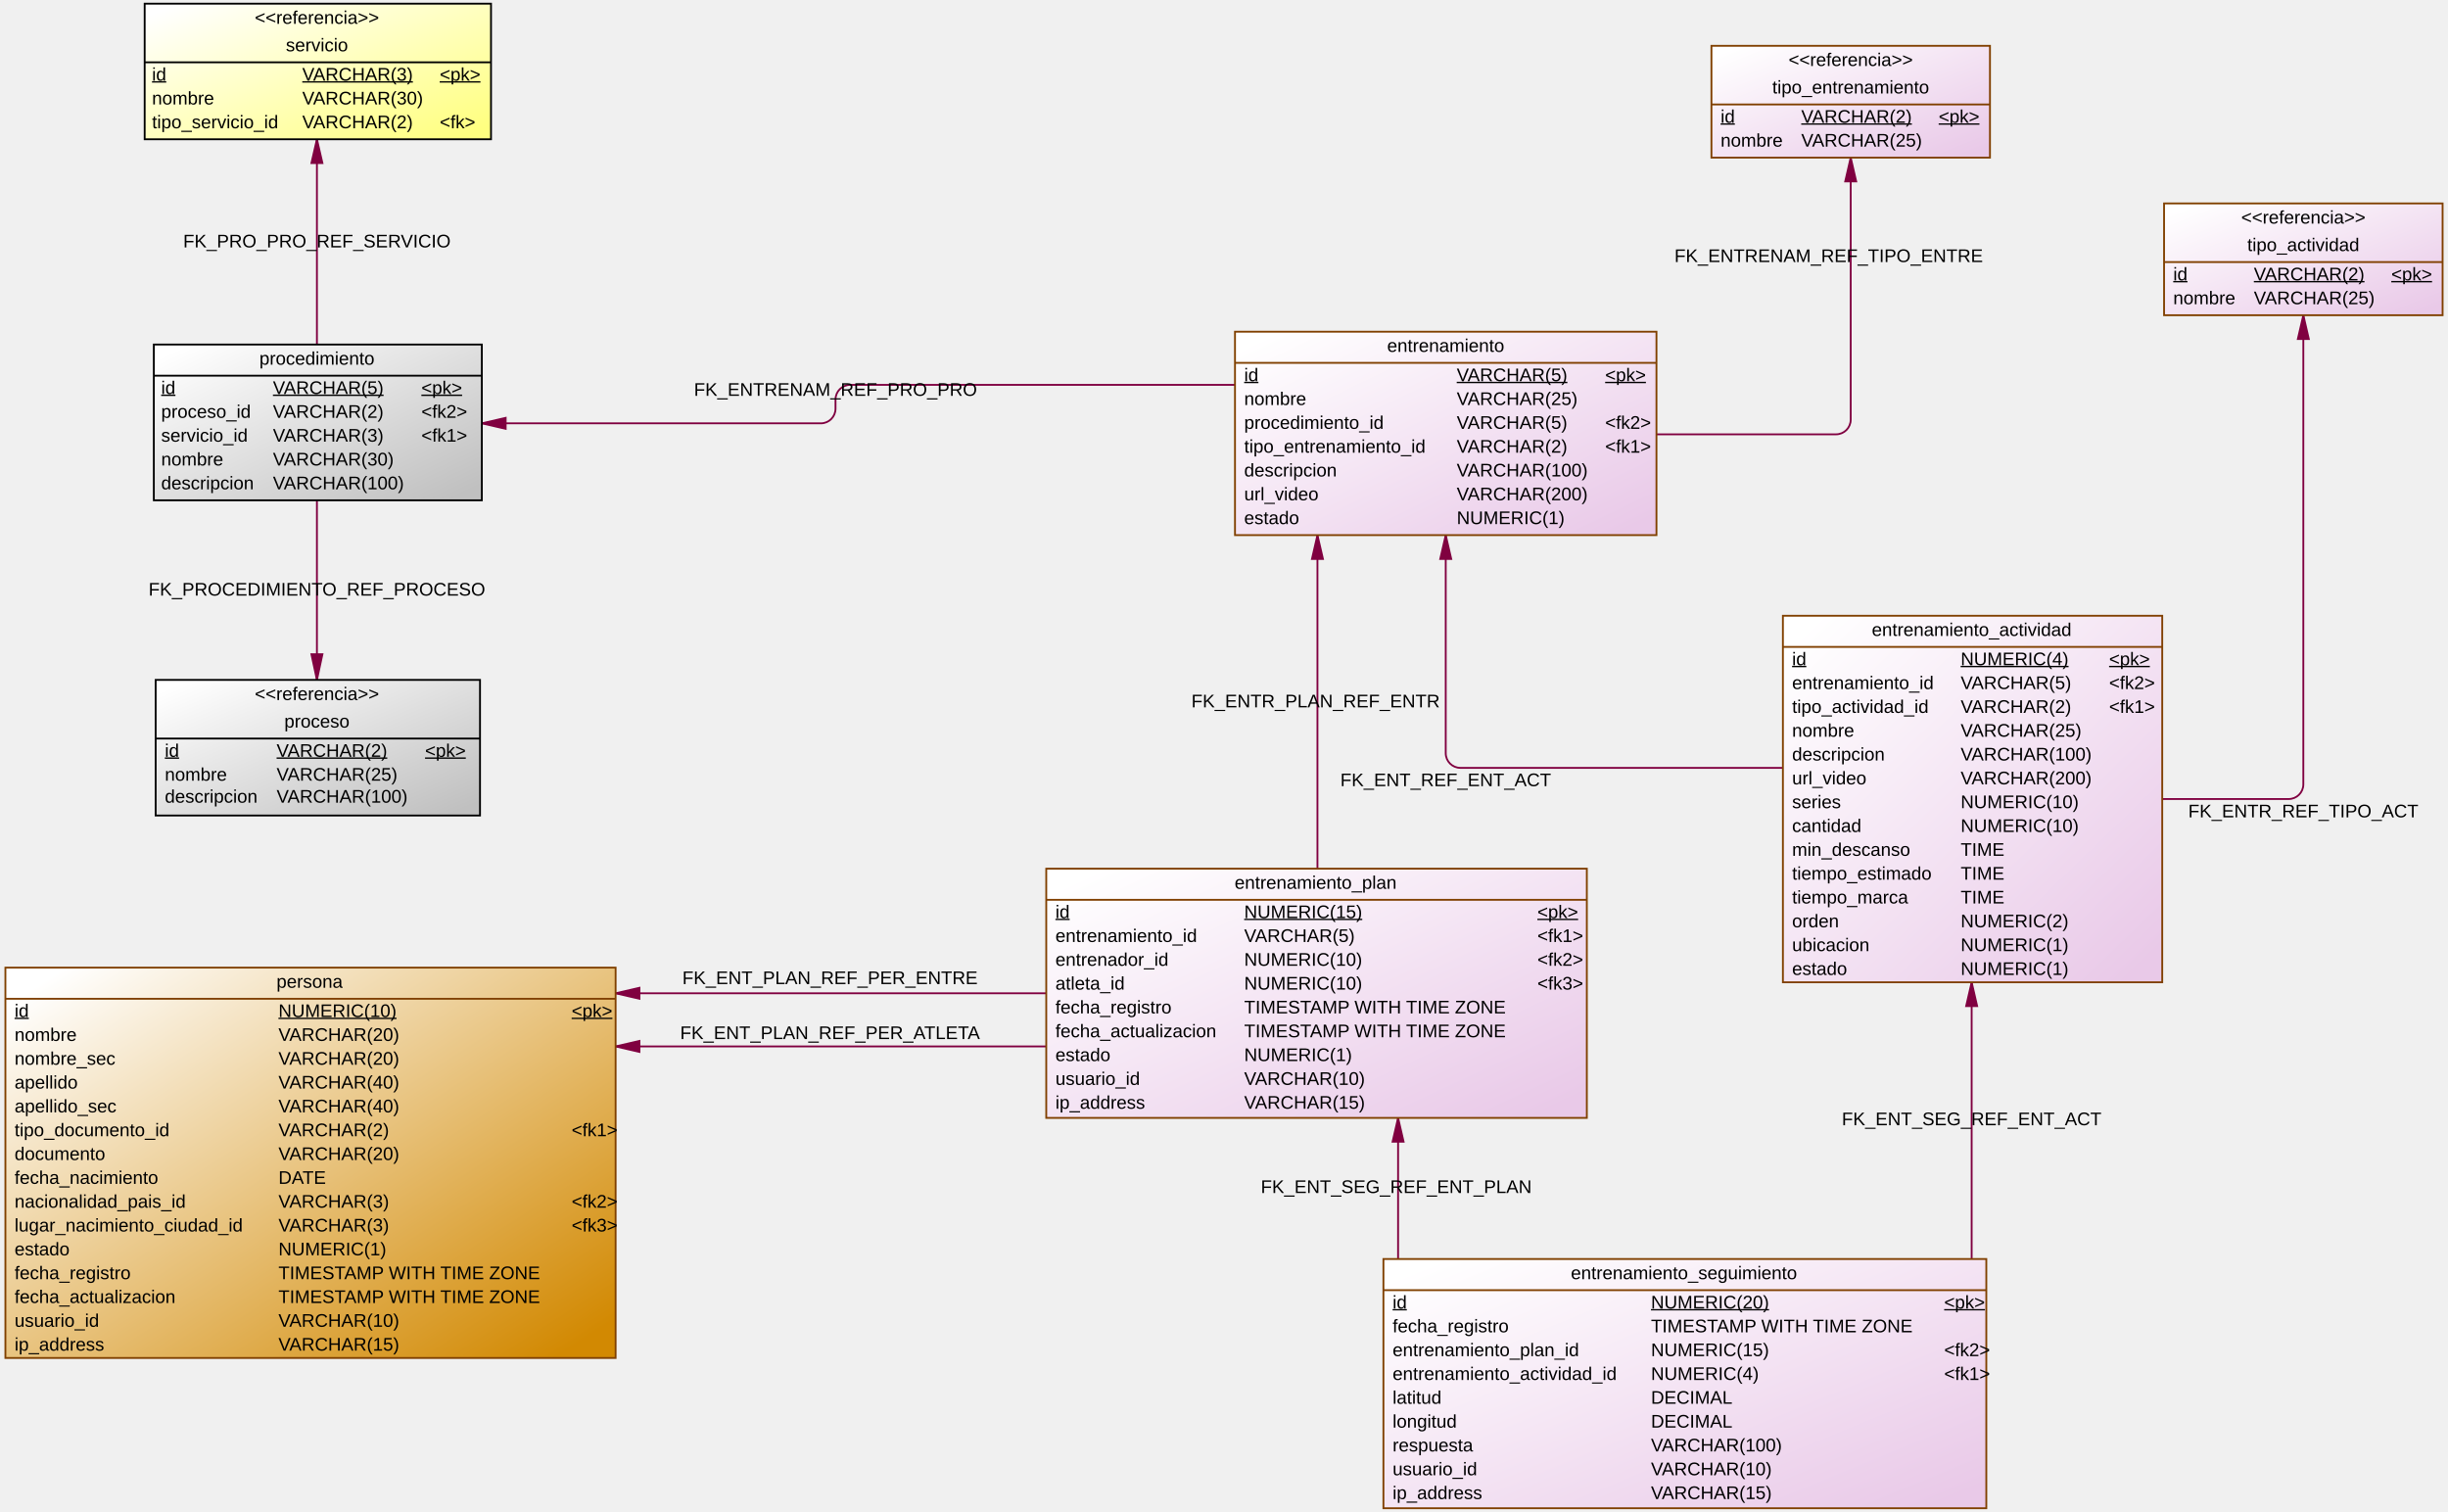
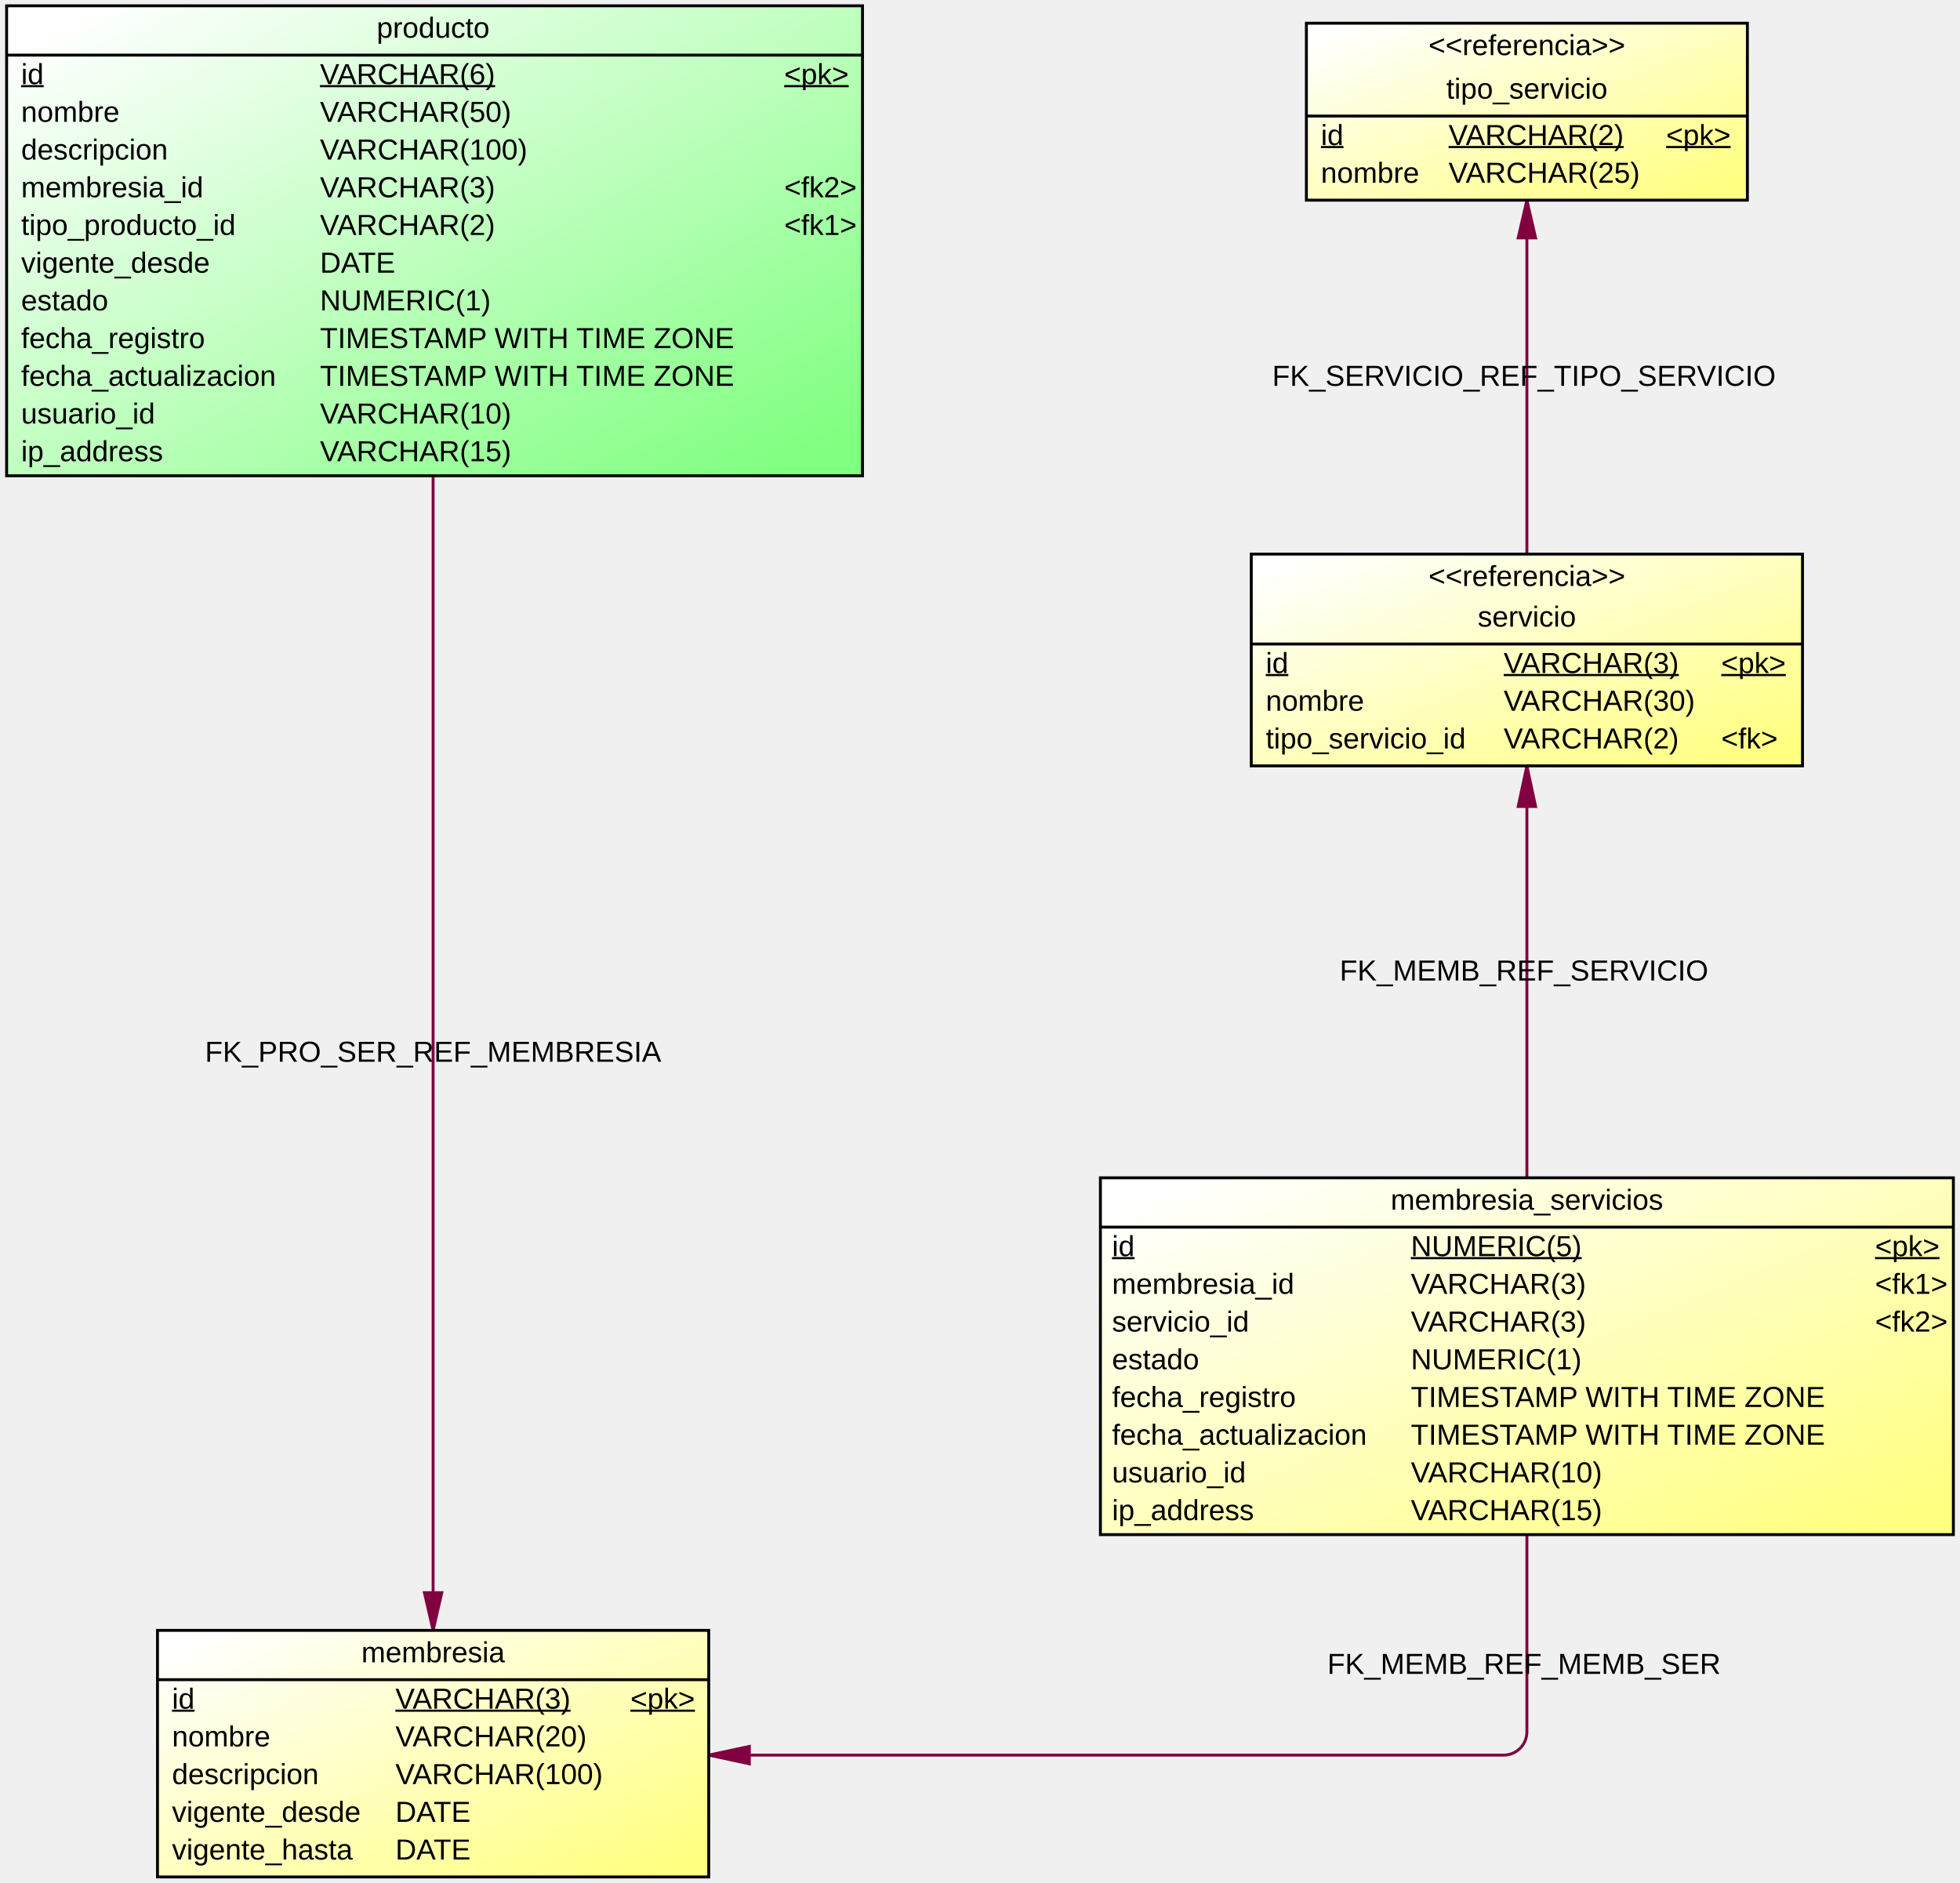
- <svg xmlns="http://www.w3.org/2000/svg" width="353mm" height="218mm" version="1.1" viewBox="0 0 1334 825">
-   <path d="M903,237 L1001,237 A8,8 0 0,0 1009,229 L1009,86" fill="none" stroke="#800040" stroke-width="1" />
-   <polygon fill="#800040" points="1009,86 1012,99 1006,99" stroke="#800040" stroke-width="1" stroke-linejoin="miter" />
-   <text x="997" y="143" fill="#000000" font-size="10" font-family="'Arial Unicode MS','Arial'" text-anchor="middle">FK_ENTRENAM_REF_TIPO_ENTRE</text>
-   <path d="M673,210 L463,210 A8,8 0 0,0 455,218 L455,223 A8,8 0 0,1 447,231 L262,231" fill="none" stroke="#800040" stroke-width="1" />
-   <polygon fill="#800040" points="262,231 275,228 275,234" stroke="#800040" stroke-width="1" stroke-linejoin="miter" />
-   <text x="455" y="216" fill="#000000" font-size="10" font-family="'Arial Unicode MS','Arial'" text-anchor="middle">FK_ENTRENAM_REF_PRO_PRO</text>
-   <polyline fill="none" points="172,188 172,76" stroke="#800040" stroke-width="1" />
-   <polygon fill="#800040" points="172,76 175,89 169,89" stroke="#800040" stroke-width="1" stroke-linejoin="miter" />
-   <text x="172" y="135" fill="#000000" font-size="10" font-family="'Arial Unicode MS','Arial'" text-anchor="middle">FK_PRO_PRO_REF_SERVICIO</text>
-   <polyline fill="none" points="172,273 172,371" stroke="#800040" stroke-width="1" />
-   <polygon fill="#800040" points="172,371 169,357 175,357" stroke="#800040" stroke-width="1" stroke-linejoin="miter" />
-   <text x="172" y="325" fill="#000000" font-size="10" font-family="'Arial Unicode MS','Arial'" text-anchor="middle">FK_PROCEDIMIENTO_REF_PROCESO</text>
-   <path d="M1179,436 L1248,436 A8,8 0 0,0 1256,428 L1256,172" fill="none" stroke="#800040" stroke-width="1" />
-   <polygon fill="#800040" points="1256,172 1259,185 1253,185" stroke="#800040" stroke-width="1" stroke-linejoin="miter" />
-   <text x="1256" y="446" fill="#000000" font-size="10" font-family="'Arial Unicode MS','Arial'" text-anchor="middle">FK_ENTR_REF_TIPO_ACT</text>
-   <path d="M972,419 L796,419 A8,8 0 0,1 788,411 L788,292" fill="none" stroke="#800040" stroke-width="1" />
-   <polygon fill="#800040" points="788,292 791,305 785,305" stroke="#800040" stroke-width="1" stroke-linejoin="miter" />
-   <text x="788" y="429" fill="#000000" font-size="10" font-family="'Arial Unicode MS','Arial'" text-anchor="middle">FK_ENT_REF_ENT_ACT</text>
-   <polyline fill="none" points="1075,687 1075,536" stroke="#800040" stroke-width="1" />
-   <polygon fill="#800040" points="1075,536 1078,549 1072,549" stroke="#800040" stroke-width="1" stroke-linejoin="miter" />
-   <text x="1075" y="614" fill="#000000" font-size="10" font-family="'Arial Unicode MS','Arial'" text-anchor="middle">FK_ENT_SEG_REF_ENT_ACT</text>
-   <polyline fill="none" points="718,474 718,292" stroke="#800040" stroke-width="1" />
-   <polygon fill="#800040" points="718,292 721,305 715,305" stroke="#800040" stroke-width="1" stroke-linejoin="miter" />
-   <text x="717" y="386" fill="#000000" font-size="10" font-family="'Arial Unicode MS','Arial'" text-anchor="middle">FK_ENTR_PLAN_REF_ENTR</text>
-   <polyline fill="none" points="570,542 335,542" stroke="#800040" stroke-width="1" />
-   <polygon fill="#800040" points="335,542 348,539 348,545" stroke="#800040" stroke-width="1" stroke-linejoin="miter" />
-   <text x="452" y="537" fill="#000000" font-size="10" font-family="'Arial Unicode MS','Arial'" text-anchor="middle">FK_ENT_PLAN_REF_PER_ENTRE</text>
-   <polyline fill="none" points="570,571 335,571" stroke="#800040" stroke-width="1" />
-   <polygon fill="#800040" points="335,571 348,568 348,574" stroke="#800040" stroke-width="1" stroke-linejoin="miter" />
-   <text x="452" y="567" fill="#000000" font-size="10" font-family="'Arial Unicode MS','Arial'" text-anchor="middle">FK_ENT_PLAN_REF_PER_ATLETA</text>
-   <polyline fill="none" points="762,687 762,610" stroke="#800040" stroke-width="1" />
-   <polygon fill="#800040" points="762,610 765,623 759,623" stroke="#800040" stroke-width="1" stroke-linejoin="miter" />
-   <text x="761" y="651" fill="#000000" font-size="10" font-family="'Arial Unicode MS','Arial'" text-anchor="middle">FK_ENT_SEG_REF_ENT_PLAN</text>
-   <rect x="673" y="181" fill="#ffffff" width="0" height="0" stroke="none" stroke-width="0" />
+ <svg xmlns="http://www.w3.org/2000/svg" width="178mm" height="171mm" version="1.1" viewBox="0 0 675 649">
+   <polyline fill="none" points="149,164 149,562" stroke="#800040" stroke-width="1" />
+   <polygon fill="#800040" points="149,562 146,549 152,549" stroke="#800040" stroke-width="1" stroke-linejoin="miter" />
+   <text x="149" y="366" fill="#000000" font-size="10" font-family="'Arial Unicode MS','Arial'" text-anchor="middle">FK_PRO_SER_REF_MEMBRESIA</text>
+   <path d="M526,529 L526,597 A8,8 0 0,1 518,605 L244,605" fill="none" stroke="#800040" stroke-width="1" />
+   <polygon fill="#800040" points="244,605 258,602 258,608" stroke="#800040" stroke-width="1" stroke-linejoin="miter" />
+   <text x="525" y="577" fill="#000000" font-size="10" font-family="'Arial Unicode MS','Arial'" text-anchor="middle">FK_MEMB_REF_MEMB_SER</text>
+   <polyline fill="none" points="526,191 526,69" stroke="#800040" stroke-width="1" />
+   <polygon fill="#800040" points="526,69 529,82 523,82" stroke="#800040" stroke-width="1" stroke-linejoin="miter" />
+   <text x="525" y="133" fill="#000000" font-size="10" font-family="'Arial Unicode MS','Arial'" text-anchor="middle">FK_SERVICIO_REF_TIPO_SERVICIO</text>
+   <polyline fill="none" points="526,406 526,264" stroke="#800040" stroke-width="1" />
+   <polygon fill="#800040" points="526,264 529,278 523,278" stroke="#800040" stroke-width="1" stroke-linejoin="miter" />
+   <text x="525" y="338" fill="#000000" font-size="10" font-family="'Arial Unicode MS','Arial'" text-anchor="middle">FK_MEMB_REF_SERVICIO</text>
+   <rect x="379" y="406" fill="#ffffff" width="0" height="0" stroke="none" stroke-width="0" />
  <defs>
    <linearGradient id="Gradient1" x1="0%" x2="100%" y1="0%" y2="100%" gradientUnits="objectBoundingBox">
      <stop offset="5%" stop-color="#ffffff" />
-       <stop offset="95%" stop-color="#e9c9e8" />
+       <stop offset="95%" stop-color="#ffff80" />
    </linearGradient>
  </defs>
-   <rect x="673" y="181" fill="url(#Gradient1)" width="230" height="111" stroke="#804000" stroke-width="1" />
-   <text x="788" y="192" fill="#000000" font-size="10" font-family="'Arial Unicode MS','Arial'" text-anchor="middle">entrenamiento</text>
-   <line x1="673" x2="903" y1="198" y2="198" stroke="#804000" stroke-width="1" />
-   <text x="678" y="208" fill="#000000" font-size="10" font-family="'Arial Unicode MS','Arial'" text-anchor="start" text-decoration="underline">id</text>
-   <text x="678" y="221" fill="#000000" font-size="10" font-family="'Arial Unicode MS','Arial'" text-anchor="start">nombre</text>
-   <text x="678" y="234" fill="#000000" font-size="10" font-family="'Arial Unicode MS','Arial'" text-anchor="start">procedimiento_id</text>
-   <text x="678" y="247" fill="#000000" font-size="10" font-family="'Arial Unicode MS','Arial'" text-anchor="start">tipo_entrenamiento_id</text>
-   <text x="678" y="260" fill="#000000" font-size="10" font-family="'Arial Unicode MS','Arial'" text-anchor="start">descripcion</text>
-   <text x="678" y="273" fill="#000000" font-size="10" font-family="'Arial Unicode MS','Arial'" text-anchor="start">url_video</text>
-   <text x="678" y="286" fill="#000000" font-size="10" font-family="'Arial Unicode MS','Arial'" text-anchor="start">estado</text>
-   <text x="794" y="208" fill="#000000" font-size="10" font-family="'Arial Unicode MS','Arial'" text-anchor="start" text-decoration="underline">VARCHAR(5)</text>
-   <text x="794" y="221" fill="#000000" font-size="10" font-family="'Arial Unicode MS','Arial'" text-anchor="start">VARCHAR(25)</text>
-   <text x="794" y="234" fill="#000000" font-size="10" font-family="'Arial Unicode MS','Arial'" text-anchor="start">VARCHAR(5)</text>
-   <text x="794" y="247" fill="#000000" font-size="10" font-family="'Arial Unicode MS','Arial'" text-anchor="start">VARCHAR(2)</text>
-   <text x="794" y="260" fill="#000000" font-size="10" font-family="'Arial Unicode MS','Arial'" text-anchor="start">VARCHAR(100)</text>
-   <text x="794" y="273" fill="#000000" font-size="10" font-family="'Arial Unicode MS','Arial'" text-anchor="start">VARCHAR(200)</text>
-   <text x="794" y="286" fill="#000000" font-size="10" font-family="'Arial Unicode MS','Arial'" text-anchor="start">NUMERIC(1)</text>
-   <text x="875" y="208" fill="#000000" font-size="10" font-family="'Arial Unicode MS','Arial'" text-anchor="start" text-decoration="underline">&lt;pk&gt;</text>
-   <text x="875" y="234" fill="#000000" font-size="10" font-family="'Arial Unicode MS','Arial'" text-anchor="start">&lt;fk2&gt;</text>
-   <text x="875" y="247" fill="#000000" font-size="10" font-family="'Arial Unicode MS','Arial'" text-anchor="start">&lt;fk1&gt;</text>
-   <rect x="754" y="687" fill="#ffffff" width="0" height="0" stroke="none" stroke-width="0" />
+   <rect x="379" y="406" fill="url(#Gradient1)" width="294" height="123" stroke="#000000" stroke-width="1" />
+   <text x="526" y="417" fill="#000000" font-size="10" font-family="'Arial Unicode MS','Arial'" text-anchor="middle">membresia_servicios</text>
+   <line x1="379" x2="673" y1="423" y2="423" stroke="#000000" stroke-width="1" />
+   <text x="383" y="433" fill="#000000" font-size="10" font-family="'Arial Unicode MS','Arial'" text-anchor="start" text-decoration="underline">id</text>
+   <text x="383" y="446" fill="#000000" font-size="10" font-family="'Arial Unicode MS','Arial'" text-anchor="start">membresia_id</text>
+   <text x="383" y="459" fill="#000000" font-size="10" font-family="'Arial Unicode MS','Arial'" text-anchor="start">servicio_id</text>
+   <text x="383" y="472" fill="#000000" font-size="10" font-family="'Arial Unicode MS','Arial'" text-anchor="start">estado</text>
+   <text x="383" y="485" fill="#000000" font-size="10" font-family="'Arial Unicode MS','Arial'" text-anchor="start">fecha_registro</text>
+   <text x="383" y="498" fill="#000000" font-size="10" font-family="'Arial Unicode MS','Arial'" text-anchor="start">fecha_actualizacion</text>
+   <text x="383" y="511" fill="#000000" font-size="10" font-family="'Arial Unicode MS','Arial'" text-anchor="start">usuario_id</text>
+   <text x="383" y="524" fill="#000000" font-size="10" font-family="'Arial Unicode MS','Arial'" text-anchor="start">ip_address</text>
+   <text x="486" y="433" fill="#000000" font-size="10" font-family="'Arial Unicode MS','Arial'" text-anchor="start" text-decoration="underline">NUMERIC(5)</text>
+   <text x="486" y="446" fill="#000000" font-size="10" font-family="'Arial Unicode MS','Arial'" text-anchor="start">VARCHAR(3)</text>
+   <text x="486" y="459" fill="#000000" font-size="10" font-family="'Arial Unicode MS','Arial'" text-anchor="start">VARCHAR(3)</text>
+   <text x="486" y="472" fill="#000000" font-size="10" font-family="'Arial Unicode MS','Arial'" text-anchor="start">NUMERIC(1)</text>
+   <text x="486" y="485" fill="#000000" font-size="10" font-family="'Arial Unicode MS','Arial'" text-anchor="start">TIMESTAMP WITH TIME ZONE</text>
+   <text x="486" y="498" fill="#000000" font-size="10" font-family="'Arial Unicode MS','Arial'" text-anchor="start">TIMESTAMP WITH TIME ZONE</text>
+   <text x="486" y="511" fill="#000000" font-size="10" font-family="'Arial Unicode MS','Arial'" text-anchor="start">VARCHAR(10)</text>
+   <text x="486" y="524" fill="#000000" font-size="10" font-family="'Arial Unicode MS','Arial'" text-anchor="start">VARCHAR(15)</text>
+   <text x="646" y="433" fill="#000000" font-size="10" font-family="'Arial Unicode MS','Arial'" text-anchor="start" text-decoration="underline">&lt;pk&gt;</text>
+   <text x="646" y="446" fill="#000000" font-size="10" font-family="'Arial Unicode MS','Arial'" text-anchor="start">&lt;fk1&gt;</text>
+   <text x="646" y="459" fill="#000000" font-size="10" font-family="'Arial Unicode MS','Arial'" text-anchor="start">&lt;fk2&gt;</text>
+   <rect x="2" y="2" fill="#ffffff" width="0" height="0" stroke="none" stroke-width="0" />
  <defs>
    <linearGradient id="Gradient2" x1="0%" x2="100%" y1="0%" y2="100%" gradientUnits="objectBoundingBox">
      <stop offset="5%" stop-color="#ffffff" />
-       <stop offset="95%" stop-color="#e9c9e8" />
+       <stop offset="95%" stop-color="#80ff80" />
    </linearGradient>
  </defs>
-   <rect x="754" y="687" fill="url(#Gradient2)" width="329" height="136" stroke="#804000" stroke-width="1" />
-   <text x="918" y="698" fill="#000000" font-size="10" font-family="'Arial Unicode MS','Arial'" text-anchor="middle">entrenamiento_seguimiento</text>
-   <line x1="754" x2="1083" y1="704" y2="704" stroke="#804000" stroke-width="1" />
-   <text x="759" y="714" fill="#000000" font-size="10" font-family="'Arial Unicode MS','Arial'" text-anchor="start" text-decoration="underline">id</text>
-   <text x="759" y="727" fill="#000000" font-size="10" font-family="'Arial Unicode MS','Arial'" text-anchor="start">fecha_registro</text>
-   <text x="759" y="740" fill="#000000" font-size="10" font-family="'Arial Unicode MS','Arial'" text-anchor="start">entrenamiento_plan_id</text>
-   <text x="759" y="753" fill="#000000" font-size="10" font-family="'Arial Unicode MS','Arial'" text-anchor="start">entrenamiento_actividad_id</text>
-   <text x="759" y="766" fill="#000000" font-size="10" font-family="'Arial Unicode MS','Arial'" text-anchor="start">latitud</text>
-   <text x="759" y="779" fill="#000000" font-size="10" font-family="'Arial Unicode MS','Arial'" text-anchor="start">longitud</text>
-   <text x="759" y="792" fill="#000000" font-size="10" font-family="'Arial Unicode MS','Arial'" text-anchor="start">respuesta</text>
-   <text x="759" y="805" fill="#000000" font-size="10" font-family="'Arial Unicode MS','Arial'" text-anchor="start">usuario_id</text>
-   <text x="759" y="818" fill="#000000" font-size="10" font-family="'Arial Unicode MS','Arial'" text-anchor="start">ip_address</text>
-   <text x="900" y="714" fill="#000000" font-size="10" font-family="'Arial Unicode MS','Arial'" text-anchor="start" text-decoration="underline">NUMERIC(20)</text>
-   <text x="900" y="727" fill="#000000" font-size="10" font-family="'Arial Unicode MS','Arial'" text-anchor="start">TIMESTAMP WITH TIME ZONE</text>
-   <text x="900" y="740" fill="#000000" font-size="10" font-family="'Arial Unicode MS','Arial'" text-anchor="start">NUMERIC(15)</text>
-   <text x="900" y="753" fill="#000000" font-size="10" font-family="'Arial Unicode MS','Arial'" text-anchor="start">NUMERIC(4)</text>
-   <text x="900" y="766" fill="#000000" font-size="10" font-family="'Arial Unicode MS','Arial'" text-anchor="start">DECIMAL</text>
-   <text x="900" y="779" fill="#000000" font-size="10" font-family="'Arial Unicode MS','Arial'" text-anchor="start">DECIMAL</text>
-   <text x="900" y="792" fill="#000000" font-size="10" font-family="'Arial Unicode MS','Arial'" text-anchor="start">VARCHAR(100)</text>
-   <text x="900" y="805" fill="#000000" font-size="10" font-family="'Arial Unicode MS','Arial'" text-anchor="start">VARCHAR(10)</text>
-   <text x="900" y="818" fill="#000000" font-size="10" font-family="'Arial Unicode MS','Arial'" text-anchor="start">VARCHAR(15)</text>
-   <text x="1060" y="714" fill="#000000" font-size="10" font-family="'Arial Unicode MS','Arial'" text-anchor="start" text-decoration="underline">&lt;pk&gt;</text>
-   <text x="1060" y="740" fill="#000000" font-size="10" font-family="'Arial Unicode MS','Arial'" text-anchor="start">&lt;fk2&gt;</text>
-   <text x="1060" y="753" fill="#000000" font-size="10" font-family="'Arial Unicode MS','Arial'" text-anchor="start">&lt;fk1&gt;</text>
-   <rect x="972" y="336" fill="#ffffff" width="0" height="0" stroke="none" stroke-width="0" />
+   <rect x="2" y="2" fill="url(#Gradient2)" width="295" height="162" stroke="#000000" stroke-width="1" />
+   <text x="149" y="13" fill="#000000" font-size="10" font-family="'Arial Unicode MS','Arial'" text-anchor="middle">producto</text>
+   <line x1="2" x2="297" y1="19" y2="19" stroke="#000000" stroke-width="1" />
+   <text x="7" y="29" fill="#000000" font-size="10" font-family="'Arial Unicode MS','Arial'" text-anchor="start" text-decoration="underline">id</text>
+   <text x="7" y="42" fill="#000000" font-size="10" font-family="'Arial Unicode MS','Arial'" text-anchor="start">nombre</text>
+   <text x="7" y="55" fill="#000000" font-size="10" font-family="'Arial Unicode MS','Arial'" text-anchor="start">descripcion</text>
+   <text x="7" y="68" fill="#000000" font-size="10" font-family="'Arial Unicode MS','Arial'" text-anchor="start">membresia_id</text>
+   <text x="7" y="81" fill="#000000" font-size="10" font-family="'Arial Unicode MS','Arial'" text-anchor="start">tipo_producto_id</text>
+   <text x="7" y="94" fill="#000000" font-size="10" font-family="'Arial Unicode MS','Arial'" text-anchor="start">vigente_desde</text>
+   <text x="7" y="107" fill="#000000" font-size="10" font-family="'Arial Unicode MS','Arial'" text-anchor="start">estado</text>
+   <text x="7" y="120" fill="#000000" font-size="10" font-family="'Arial Unicode MS','Arial'" text-anchor="start">fecha_registro</text>
+   <text x="7" y="133" fill="#000000" font-size="10" font-family="'Arial Unicode MS','Arial'" text-anchor="start">fecha_actualizacion</text>
+   <text x="7" y="146" fill="#000000" font-size="10" font-family="'Arial Unicode MS','Arial'" text-anchor="start">usuario_id</text>
+   <text x="7" y="159" fill="#000000" font-size="10" font-family="'Arial Unicode MS','Arial'" text-anchor="start">ip_address</text>
+   <text x="110" y="29" fill="#000000" font-size="10" font-family="'Arial Unicode MS','Arial'" text-anchor="start" text-decoration="underline">VARCHAR(6)</text>
+   <text x="110" y="42" fill="#000000" font-size="10" font-family="'Arial Unicode MS','Arial'" text-anchor="start">VARCHAR(50)</text>
+   <text x="110" y="55" fill="#000000" font-size="10" font-family="'Arial Unicode MS','Arial'" text-anchor="start">VARCHAR(100)</text>
+   <text x="110" y="68" fill="#000000" font-size="10" font-family="'Arial Unicode MS','Arial'" text-anchor="start">VARCHAR(3)</text>
+   <text x="110" y="81" fill="#000000" font-size="10" font-family="'Arial Unicode MS','Arial'" text-anchor="start">VARCHAR(2)</text>
+   <text x="110" y="94" fill="#000000" font-size="10" font-family="'Arial Unicode MS','Arial'" text-anchor="start">DATE</text>
+   <text x="110" y="107" fill="#000000" font-size="10" font-family="'Arial Unicode MS','Arial'" text-anchor="start">NUMERIC(1)</text>
+   <text x="110" y="120" fill="#000000" font-size="10" font-family="'Arial Unicode MS','Arial'" text-anchor="start">TIMESTAMP WITH TIME ZONE</text>
+   <text x="110" y="133" fill="#000000" font-size="10" font-family="'Arial Unicode MS','Arial'" text-anchor="start">TIMESTAMP WITH TIME ZONE</text>
+   <text x="110" y="146" fill="#000000" font-size="10" font-family="'Arial Unicode MS','Arial'" text-anchor="start">VARCHAR(10)</text>
+   <text x="110" y="159" fill="#000000" font-size="10" font-family="'Arial Unicode MS','Arial'" text-anchor="start">VARCHAR(15)</text>
+   <text x="270" y="29" fill="#000000" font-size="10" font-family="'Arial Unicode MS','Arial'" text-anchor="start" text-decoration="underline">&lt;pk&gt;</text>
+   <text x="270" y="68" fill="#000000" font-size="10" font-family="'Arial Unicode MS','Arial'" text-anchor="start">&lt;fk2&gt;</text>
+   <text x="270" y="81" fill="#000000" font-size="10" font-family="'Arial Unicode MS','Arial'" text-anchor="start">&lt;fk1&gt;</text>
+   <rect x="54" y="562" fill="#ffffff" width="0" height="0" stroke="none" stroke-width="0" />
  <defs>
    <linearGradient id="Gradient3" x1="0%" x2="100%" y1="0%" y2="100%" gradientUnits="objectBoundingBox">
      <stop offset="5%" stop-color="#ffffff" />
-       <stop offset="95%" stop-color="#e9c9e8" />
+       <stop offset="95%" stop-color="#ffff80" />
    </linearGradient>
  </defs>
-   <rect x="972" y="336" fill="url(#Gradient3)" width="207" height="200" stroke="#804000" stroke-width="1" />
-   <text x="1075" y="347" fill="#000000" font-size="10" font-family="'Arial Unicode MS','Arial'" text-anchor="middle">entrenamiento_actividad</text>
-   <line x1="972" x2="1179" y1="353" y2="353" stroke="#804000" stroke-width="1" />
-   <text x="977" y="363" fill="#000000" font-size="10" font-family="'Arial Unicode MS','Arial'" text-anchor="start" text-decoration="underline">id</text>
-   <text x="977" y="376" fill="#000000" font-size="10" font-family="'Arial Unicode MS','Arial'" text-anchor="start">entrenamiento_id</text>
-   <text x="977" y="389" fill="#000000" font-size="10" font-family="'Arial Unicode MS','Arial'" text-anchor="start">tipo_actividad_id</text>
-   <text x="977" y="402" fill="#000000" font-size="10" font-family="'Arial Unicode MS','Arial'" text-anchor="start">nombre</text>
-   <text x="977" y="415" fill="#000000" font-size="10" font-family="'Arial Unicode MS','Arial'" text-anchor="start">descripcion</text>
-   <text x="977" y="428" fill="#000000" font-size="10" font-family="'Arial Unicode MS','Arial'" text-anchor="start">url_video</text>
-   <text x="977" y="441" fill="#000000" font-size="10" font-family="'Arial Unicode MS','Arial'" text-anchor="start">series</text>
-   <text x="977" y="454" fill="#000000" font-size="10" font-family="'Arial Unicode MS','Arial'" text-anchor="start">cantidad</text>
-   <text x="977" y="467" fill="#000000" font-size="10" font-family="'Arial Unicode MS','Arial'" text-anchor="start">min_descanso</text>
-   <text x="977" y="480" fill="#000000" font-size="10" font-family="'Arial Unicode MS','Arial'" text-anchor="start">tiempo_estimado</text>
-   <text x="977" y="493" fill="#000000" font-size="10" font-family="'Arial Unicode MS','Arial'" text-anchor="start">tiempo_marca</text>
-   <text x="977" y="506" fill="#000000" font-size="10" font-family="'Arial Unicode MS','Arial'" text-anchor="start">orden</text>
-   <text x="977" y="519" fill="#000000" font-size="10" font-family="'Arial Unicode MS','Arial'" text-anchor="start">ubicacion</text>
-   <text x="977" y="532" fill="#000000" font-size="10" font-family="'Arial Unicode MS','Arial'" text-anchor="start">estado</text>
-   <text x="1069" y="363" fill="#000000" font-size="10" font-family="'Arial Unicode MS','Arial'" text-anchor="start" text-decoration="underline">NUMERIC(4)</text>
-   <text x="1069" y="376" fill="#000000" font-size="10" font-family="'Arial Unicode MS','Arial'" text-anchor="start">VARCHAR(5)</text>
-   <text x="1069" y="389" fill="#000000" font-size="10" font-family="'Arial Unicode MS','Arial'" text-anchor="start">VARCHAR(2)</text>
-   <text x="1069" y="402" fill="#000000" font-size="10" font-family="'Arial Unicode MS','Arial'" text-anchor="start">VARCHAR(25)</text>
-   <text x="1069" y="415" fill="#000000" font-size="10" font-family="'Arial Unicode MS','Arial'" text-anchor="start">VARCHAR(100)</text>
-   <text x="1069" y="428" fill="#000000" font-size="10" font-family="'Arial Unicode MS','Arial'" text-anchor="start">VARCHAR(200)</text>
-   <text x="1069" y="441" fill="#000000" font-size="10" font-family="'Arial Unicode MS','Arial'" text-anchor="start">NUMERIC(10)</text>
-   <text x="1069" y="454" fill="#000000" font-size="10" font-family="'Arial Unicode MS','Arial'" text-anchor="start">NUMERIC(10)</text>
-   <text x="1069" y="467" fill="#000000" font-size="10" font-family="'Arial Unicode MS','Arial'" text-anchor="start">TIME</text>
-   <text x="1069" y="480" fill="#000000" font-size="10" font-family="'Arial Unicode MS','Arial'" text-anchor="start">TIME</text>
-   <text x="1069" y="493" fill="#000000" font-size="10" font-family="'Arial Unicode MS','Arial'" text-anchor="start">TIME</text>
-   <text x="1069" y="506" fill="#000000" font-size="10" font-family="'Arial Unicode MS','Arial'" text-anchor="start">NUMERIC(2)</text>
-   <text x="1069" y="519" fill="#000000" font-size="10" font-family="'Arial Unicode MS','Arial'" text-anchor="start">NUMERIC(1)</text>
-   <text x="1069" y="532" fill="#000000" font-size="10" font-family="'Arial Unicode MS','Arial'" text-anchor="start">NUMERIC(1)</text>
-   <text x="1150" y="363" fill="#000000" font-size="10" font-family="'Arial Unicode MS','Arial'" text-anchor="start" text-decoration="underline">&lt;pk&gt;</text>
-   <text x="1150" y="376" fill="#000000" font-size="10" font-family="'Arial Unicode MS','Arial'" text-anchor="start">&lt;fk2&gt;</text>
-   <text x="1150" y="389" fill="#000000" font-size="10" font-family="'Arial Unicode MS','Arial'" text-anchor="start">&lt;fk1&gt;</text>
-   <rect x="933" y="25" fill="#ffffff" width="0" height="0" stroke="none" stroke-width="0" />
+   <rect x="54" y="562" fill="url(#Gradient3)" width="190" height="85" stroke="#000000" stroke-width="1" />
+   <text x="149" y="573" fill="#000000" font-size="10" font-family="'Arial Unicode MS','Arial'" text-anchor="middle">membresia</text>
+   <line x1="54" x2="244" y1="579" y2="579" stroke="#000000" stroke-width="1" />
+   <text x="59" y="589" fill="#000000" font-size="10" font-family="'Arial Unicode MS','Arial'" text-anchor="start" text-decoration="underline">id</text>
+   <text x="59" y="602" fill="#000000" font-size="10" font-family="'Arial Unicode MS','Arial'" text-anchor="start">nombre</text>
+   <text x="59" y="615" fill="#000000" font-size="10" font-family="'Arial Unicode MS','Arial'" text-anchor="start">descripcion</text>
+   <text x="59" y="628" fill="#000000" font-size="10" font-family="'Arial Unicode MS','Arial'" text-anchor="start">vigente_desde</text>
+   <text x="59" y="641" fill="#000000" font-size="10" font-family="'Arial Unicode MS','Arial'" text-anchor="start">vigente_hasta</text>
+   <text x="136" y="589" fill="#000000" font-size="10" font-family="'Arial Unicode MS','Arial'" text-anchor="start" text-decoration="underline">VARCHAR(3)</text>
+   <text x="136" y="602" fill="#000000" font-size="10" font-family="'Arial Unicode MS','Arial'" text-anchor="start">VARCHAR(20)</text>
+   <text x="136" y="615" fill="#000000" font-size="10" font-family="'Arial Unicode MS','Arial'" text-anchor="start">VARCHAR(100)</text>
+   <text x="136" y="628" fill="#000000" font-size="10" font-family="'Arial Unicode MS','Arial'" text-anchor="start">DATE</text>
+   <text x="136" y="641" fill="#000000" font-size="10" font-family="'Arial Unicode MS','Arial'" text-anchor="start">DATE</text>
+   <text x="217" y="589" fill="#000000" font-size="10" font-family="'Arial Unicode MS','Arial'" text-anchor="start" text-decoration="underline">&lt;pk&gt;</text>
+   <rect x="431" y="191" fill="#ffffff" width="0" height="0" stroke="none" stroke-width="0" />
  <defs>
    <linearGradient id="Gradient4" x1="0%" x2="100%" y1="0%" y2="100%" gradientUnits="objectBoundingBox">
      <stop offset="5%" stop-color="#ffffff" />
-       <stop offset="95%" stop-color="#e9c9e8" />
+       <stop offset="95%" stop-color="#ffff80" />
    </linearGradient>
  </defs>
-   <rect x="933" y="25" fill="url(#Gradient4)" width="152" height="61" stroke="#804000" stroke-width="1" />
-   <text x="1009" y="36" fill="#000000" font-size="10" font-family="'Arial Unicode MS','Arial'" text-anchor="middle">&lt;&lt;referencia&gt;&gt;</text>
-   <text x="1009" y="51" fill="#000000" font-size="10" font-family="'Arial Unicode MS','Arial'" text-anchor="middle">tipo_entrenamiento</text>
-   <line x1="933" x2="1085" y1="57" y2="57" stroke="#804000" stroke-width="1" />
-   <text x="938" y="67" fill="#000000" font-size="10" font-family="'Arial Unicode MS','Arial'" text-anchor="start" text-decoration="underline">id</text>
-   <text x="938" y="80" fill="#000000" font-size="10" font-family="'Arial Unicode MS','Arial'" text-anchor="start">nombre</text>
-   <text x="982" y="67" fill="#000000" font-size="10" font-family="'Arial Unicode MS','Arial'" text-anchor="start" text-decoration="underline">VARCHAR(2)</text>
-   <text x="982" y="80" fill="#000000" font-size="10" font-family="'Arial Unicode MS','Arial'" text-anchor="start">VARCHAR(25)</text>
-   <text x="1057" y="67" fill="#000000" font-size="10" font-family="'Arial Unicode MS','Arial'" text-anchor="start" text-decoration="underline">&lt;pk&gt;</text>
-   <rect x="78" y="2" fill="#ffffff" width="0" height="0" stroke="none" stroke-width="0" />
+   <rect x="431" y="191" fill="url(#Gradient4)" width="190" height="73" stroke="#000000" stroke-width="1" />
+   <text x="526" y="202" fill="#000000" font-size="10" font-family="'Arial Unicode MS','Arial'" text-anchor="middle">&lt;&lt;referencia&gt;&gt;</text>
+   <text x="526" y="216" fill="#000000" font-size="10" font-family="'Arial Unicode MS','Arial'" text-anchor="middle">servicio</text>
+   <line x1="431" x2="621" y1="222" y2="222" stroke="#000000" stroke-width="1" />
+   <text x="436" y="232" fill="#000000" font-size="10" font-family="'Arial Unicode MS','Arial'" text-anchor="start" text-decoration="underline">id</text>
+   <text x="436" y="245" fill="#000000" font-size="10" font-family="'Arial Unicode MS','Arial'" text-anchor="start">nombre</text>
+   <text x="436" y="258" fill="#000000" font-size="10" font-family="'Arial Unicode MS','Arial'" text-anchor="start">tipo_servicio_id</text>
+   <text x="518" y="232" fill="#000000" font-size="10" font-family="'Arial Unicode MS','Arial'" text-anchor="start" text-decoration="underline">VARCHAR(3)</text>
+   <text x="518" y="245" fill="#000000" font-size="10" font-family="'Arial Unicode MS','Arial'" text-anchor="start">VARCHAR(30)</text>
+   <text x="518" y="258" fill="#000000" font-size="10" font-family="'Arial Unicode MS','Arial'" text-anchor="start">VARCHAR(2)</text>
+   <text x="593" y="232" fill="#000000" font-size="10" font-family="'Arial Unicode MS','Arial'" text-anchor="start" text-decoration="underline">&lt;pk&gt;</text>
+   <text x="593" y="258" fill="#000000" font-size="10" font-family="'Arial Unicode MS','Arial'" text-anchor="start">&lt;fk&gt;</text>
+   <rect x="450" y="8" fill="#ffffff" width="0" height="0" stroke="none" stroke-width="0" />
  <defs>
    <linearGradient id="Gradient5" x1="0%" x2="100%" y1="0%" y2="100%" gradientUnits="objectBoundingBox">
      <stop offset="5%" stop-color="#ffffff" />
      <stop offset="95%" stop-color="#ffff80" />
    </linearGradient>
  </defs>
-   <rect x="78" y="2" fill="url(#Gradient5)" width="189" height="74" stroke="#000000" stroke-width="1" />
-   <text x="172" y="13" fill="#000000" font-size="10" font-family="'Arial Unicode MS','Arial'" text-anchor="middle">&lt;&lt;referencia&gt;&gt;</text>
-   <text x="172" y="28" fill="#000000" font-size="10" font-family="'Arial Unicode MS','Arial'" text-anchor="middle">servicio</text>
-   <line x1="78" x2="267" y1="34" y2="34" stroke="#000000" stroke-width="1" />
-   <text x="82" y="44" fill="#000000" font-size="10" font-family="'Arial Unicode MS','Arial'" text-anchor="start" text-decoration="underline">id</text>
-   <text x="82" y="57" fill="#000000" font-size="10" font-family="'Arial Unicode MS','Arial'" text-anchor="start">nombre</text>
-   <text x="82" y="70" fill="#000000" font-size="10" font-family="'Arial Unicode MS','Arial'" text-anchor="start">tipo_servicio_id</text>
-   <text x="164" y="44" fill="#000000" font-size="10" font-family="'Arial Unicode MS','Arial'" text-anchor="start" text-decoration="underline">VARCHAR(3)</text>
-   <text x="164" y="57" fill="#000000" font-size="10" font-family="'Arial Unicode MS','Arial'" text-anchor="start">VARCHAR(30)</text>
-   <text x="164" y="70" fill="#000000" font-size="10" font-family="'Arial Unicode MS','Arial'" text-anchor="start">VARCHAR(2)</text>
-   <text x="239" y="44" fill="#000000" font-size="10" font-family="'Arial Unicode MS','Arial'" text-anchor="start" text-decoration="underline">&lt;pk&gt;</text>
-   <text x="239" y="70" fill="#000000" font-size="10" font-family="'Arial Unicode MS','Arial'" text-anchor="start">&lt;fk&gt;</text>
-   <rect x="83" y="188" fill="#ffffff" width="0" height="0" stroke="none" stroke-width="0" />
-   <defs>
-     <linearGradient id="Gradient6" x1="0%" x2="100%" y1="0%" y2="100%" gradientUnits="objectBoundingBox">
-       <stop offset="5%" stop-color="#ffffff" />
-       <stop offset="95%" stop-color="#c0c0c0" />
-     </linearGradient>
-   </defs>
-   <rect x="83" y="188" fill="url(#Gradient6)" width="179" height="85" stroke="#000000" stroke-width="1" />
-   <text x="172" y="199" fill="#000000" font-size="10" font-family="'Arial Unicode MS','Arial'" text-anchor="middle">procedimiento</text>
-   <line x1="83" x2="262" y1="205" y2="205" stroke="#000000" stroke-width="1" />
-   <text x="87" y="215" fill="#000000" font-size="10" font-family="'Arial Unicode MS','Arial'" text-anchor="start" text-decoration="underline">id</text>
-   <text x="87" y="228" fill="#000000" font-size="10" font-family="'Arial Unicode MS','Arial'" text-anchor="start">proceso_id</text>
-   <text x="87" y="241" fill="#000000" font-size="10" font-family="'Arial Unicode MS','Arial'" text-anchor="start">servicio_id</text>
-   <text x="87" y="254" fill="#000000" font-size="10" font-family="'Arial Unicode MS','Arial'" text-anchor="start">nombre</text>
-   <text x="87" y="267" fill="#000000" font-size="10" font-family="'Arial Unicode MS','Arial'" text-anchor="start">descripcion</text>
-   <text x="148" y="215" fill="#000000" font-size="10" font-family="'Arial Unicode MS','Arial'" text-anchor="start" text-decoration="underline">VARCHAR(5)</text>
-   <text x="148" y="228" fill="#000000" font-size="10" font-family="'Arial Unicode MS','Arial'" text-anchor="start">VARCHAR(2)</text>
-   <text x="148" y="241" fill="#000000" font-size="10" font-family="'Arial Unicode MS','Arial'" text-anchor="start">VARCHAR(3)</text>
-   <text x="148" y="254" fill="#000000" font-size="10" font-family="'Arial Unicode MS','Arial'" text-anchor="start">VARCHAR(30)</text>
-   <text x="148" y="267" fill="#000000" font-size="10" font-family="'Arial Unicode MS','Arial'" text-anchor="start">VARCHAR(100)</text>
-   <text x="229" y="215" fill="#000000" font-size="10" font-family="'Arial Unicode MS','Arial'" text-anchor="start" text-decoration="underline">&lt;pk&gt;</text>
-   <text x="229" y="228" fill="#000000" font-size="10" font-family="'Arial Unicode MS','Arial'" text-anchor="start">&lt;fk2&gt;</text>
-   <text x="229" y="241" fill="#000000" font-size="10" font-family="'Arial Unicode MS','Arial'" text-anchor="start">&lt;fk1&gt;</text>
-   <rect x="84" y="371" fill="#ffffff" width="0" height="0" stroke="none" stroke-width="0" />
-   <defs>
-     <linearGradient id="Gradient7" x1="0%" x2="100%" y1="0%" y2="100%" gradientUnits="objectBoundingBox">
-       <stop offset="5%" stop-color="#ffffff" />
-       <stop offset="95%" stop-color="#c0c0c0" />
-     </linearGradient>
-   </defs>
-   <rect x="84" y="371" fill="url(#Gradient7)" width="177" height="74" stroke="#000000" stroke-width="1" />
-   <text x="172" y="382" fill="#000000" font-size="10" font-family="'Arial Unicode MS','Arial'" text-anchor="middle">&lt;&lt;referencia&gt;&gt;</text>
-   <text x="172" y="397" fill="#000000" font-size="10" font-family="'Arial Unicode MS','Arial'" text-anchor="middle">proceso</text>
-   <line x1="84" x2="261" y1="403" y2="403" stroke="#000000" stroke-width="1" />
-   <text x="89" y="413" fill="#000000" font-size="10" font-family="'Arial Unicode MS','Arial'" text-anchor="start" text-decoration="underline">id</text>
-   <text x="89" y="426" fill="#000000" font-size="10" font-family="'Arial Unicode MS','Arial'" text-anchor="start">nombre</text>
-   <text x="89" y="438" fill="#000000" font-size="10" font-family="'Arial Unicode MS','Arial'" text-anchor="start">descripcion</text>
-   <text x="150" y="413" fill="#000000" font-size="10" font-family="'Arial Unicode MS','Arial'" text-anchor="start" text-decoration="underline">VARCHAR(2)</text>
-   <text x="150" y="426" fill="#000000" font-size="10" font-family="'Arial Unicode MS','Arial'" text-anchor="start">VARCHAR(25)</text>
-   <text x="150" y="438" fill="#000000" font-size="10" font-family="'Arial Unicode MS','Arial'" text-anchor="start">VARCHAR(100)</text>
-   <text x="231" y="413" fill="#000000" font-size="10" font-family="'Arial Unicode MS','Arial'" text-anchor="start" text-decoration="underline">&lt;pk&gt;</text>
-   <rect x="1180" y="111" fill="#ffffff" width="0" height="0" stroke="none" stroke-width="0" />
-   <defs>
-     <linearGradient id="Gradient8" x1="0%" x2="100%" y1="0%" y2="100%" gradientUnits="objectBoundingBox">
-       <stop offset="5%" stop-color="#ffffff" />
-       <stop offset="95%" stop-color="#e9c9e8" />
-     </linearGradient>
-   </defs>
-   <rect x="1180" y="111" fill="url(#Gradient8)" width="152" height="61" stroke="#804000" stroke-width="1" />
-   <text x="1256" y="122" fill="#000000" font-size="10" font-family="'Arial Unicode MS','Arial'" text-anchor="middle">&lt;&lt;referencia&gt;&gt;</text>
-   <text x="1256" y="137" fill="#000000" font-size="10" font-family="'Arial Unicode MS','Arial'" text-anchor="middle">tipo_actividad</text>
-   <line x1="1180" x2="1332" y1="143" y2="143" stroke="#804000" stroke-width="1" />
-   <text x="1185" y="153" fill="#000000" font-size="10" font-family="'Arial Unicode MS','Arial'" text-anchor="start" text-decoration="underline">id</text>
-   <text x="1185" y="166" fill="#000000" font-size="10" font-family="'Arial Unicode MS','Arial'" text-anchor="start">nombre</text>
-   <text x="1229" y="153" fill="#000000" font-size="10" font-family="'Arial Unicode MS','Arial'" text-anchor="start" text-decoration="underline">VARCHAR(2)</text>
-   <text x="1229" y="166" fill="#000000" font-size="10" font-family="'Arial Unicode MS','Arial'" text-anchor="start">VARCHAR(25)</text>
-   <text x="1304" y="153" fill="#000000" font-size="10" font-family="'Arial Unicode MS','Arial'" text-anchor="start" text-decoration="underline">&lt;pk&gt;</text>
-   <rect x="2" y="528" fill="#ffffff" width="0" height="0" stroke="none" stroke-width="0" />
-   <defs>
-     <linearGradient id="Gradient9" x1="0%" x2="100%" y1="0%" y2="100%" gradientUnits="objectBoundingBox">
-       <stop offset="5%" stop-color="#ffffff" />
-       <stop offset="95%" stop-color="#d28902" />
-     </linearGradient>
-   </defs>
-   <rect x="2" y="528" fill="url(#Gradient9)" width="333" height="213" stroke="#804000" stroke-width="1" />
-   <text x="168" y="539" fill="#000000" font-size="10" font-family="'Arial Unicode MS','Arial'" text-anchor="middle">persona</text>
-   <line x1="2" x2="335" y1="545" y2="545" stroke="#804000" stroke-width="1" />
-   <text x="7" y="555" fill="#000000" font-size="10" font-family="'Arial Unicode MS','Arial'" text-anchor="start" text-decoration="underline">id</text>
-   <text x="7" y="568" fill="#000000" font-size="10" font-family="'Arial Unicode MS','Arial'" text-anchor="start">nombre</text>
-   <text x="7" y="581" fill="#000000" font-size="10" font-family="'Arial Unicode MS','Arial'" text-anchor="start">nombre_sec</text>
-   <text x="7" y="594" fill="#000000" font-size="10" font-family="'Arial Unicode MS','Arial'" text-anchor="start">apellido</text>
-   <text x="7" y="607" fill="#000000" font-size="10" font-family="'Arial Unicode MS','Arial'" text-anchor="start">apellido_sec</text>
-   <text x="7" y="620" fill="#000000" font-size="10" font-family="'Arial Unicode MS','Arial'" text-anchor="start">tipo_documento_id</text>
-   <text x="7" y="633" fill="#000000" font-size="10" font-family="'Arial Unicode MS','Arial'" text-anchor="start">documento</text>
-   <text x="7" y="646" fill="#000000" font-size="10" font-family="'Arial Unicode MS','Arial'" text-anchor="start">fecha_nacimiento</text>
-   <text x="7" y="659" fill="#000000" font-size="10" font-family="'Arial Unicode MS','Arial'" text-anchor="start">nacionalidad_pais_id</text>
-   <text x="7" y="672" fill="#000000" font-size="10" font-family="'Arial Unicode MS','Arial'" text-anchor="start">lugar_nacimiento_ciudad_id</text>
-   <text x="7" y="685" fill="#000000" font-size="10" font-family="'Arial Unicode MS','Arial'" text-anchor="start">estado</text>
-   <text x="7" y="698" fill="#000000" font-size="10" font-family="'Arial Unicode MS','Arial'" text-anchor="start">fecha_registro</text>
-   <text x="7" y="711" fill="#000000" font-size="10" font-family="'Arial Unicode MS','Arial'" text-anchor="start">fecha_actualizacion</text>
-   <text x="7" y="724" fill="#000000" font-size="10" font-family="'Arial Unicode MS','Arial'" text-anchor="start">usuario_id</text>
-   <text x="7" y="737" fill="#000000" font-size="10" font-family="'Arial Unicode MS','Arial'" text-anchor="start">ip_address</text>
-   <text x="151" y="555" fill="#000000" font-size="10" font-family="'Arial Unicode MS','Arial'" text-anchor="start" text-decoration="underline">NUMERIC(10)</text>
-   <text x="151" y="568" fill="#000000" font-size="10" font-family="'Arial Unicode MS','Arial'" text-anchor="start">VARCHAR(20)</text>
-   <text x="151" y="581" fill="#000000" font-size="10" font-family="'Arial Unicode MS','Arial'" text-anchor="start">VARCHAR(20)</text>
-   <text x="151" y="594" fill="#000000" font-size="10" font-family="'Arial Unicode MS','Arial'" text-anchor="start">VARCHAR(40)</text>
-   <text x="151" y="607" fill="#000000" font-size="10" font-family="'Arial Unicode MS','Arial'" text-anchor="start">VARCHAR(40)</text>
-   <text x="151" y="620" fill="#000000" font-size="10" font-family="'Arial Unicode MS','Arial'" text-anchor="start">VARCHAR(2)</text>
-   <text x="151" y="633" fill="#000000" font-size="10" font-family="'Arial Unicode MS','Arial'" text-anchor="start">VARCHAR(20)</text>
-   <text x="151" y="646" fill="#000000" font-size="10" font-family="'Arial Unicode MS','Arial'" text-anchor="start">DATE</text>
-   <text x="151" y="659" fill="#000000" font-size="10" font-family="'Arial Unicode MS','Arial'" text-anchor="start">VARCHAR(3)</text>
-   <text x="151" y="672" fill="#000000" font-size="10" font-family="'Arial Unicode MS','Arial'" text-anchor="start">VARCHAR(3)</text>
-   <text x="151" y="685" fill="#000000" font-size="10" font-family="'Arial Unicode MS','Arial'" text-anchor="start">NUMERIC(1)</text>
-   <text x="151" y="698" fill="#000000" font-size="10" font-family="'Arial Unicode MS','Arial'" text-anchor="start">TIMESTAMP WITH TIME ZONE</text>
-   <text x="151" y="711" fill="#000000" font-size="10" font-family="'Arial Unicode MS','Arial'" text-anchor="start">TIMESTAMP WITH TIME ZONE</text>
-   <text x="151" y="724" fill="#000000" font-size="10" font-family="'Arial Unicode MS','Arial'" text-anchor="start">VARCHAR(10)</text>
-   <text x="151" y="737" fill="#000000" font-size="10" font-family="'Arial Unicode MS','Arial'" text-anchor="start">VARCHAR(15)</text>
-   <text x="311" y="555" fill="#000000" font-size="10" font-family="'Arial Unicode MS','Arial'" text-anchor="start" text-decoration="underline">&lt;pk&gt;</text>
-   <text x="311" y="620" fill="#000000" font-size="10" font-family="'Arial Unicode MS','Arial'" text-anchor="start">&lt;fk1&gt;</text>
-   <text x="311" y="659" fill="#000000" font-size="10" font-family="'Arial Unicode MS','Arial'" text-anchor="start">&lt;fk2&gt;</text>
-   <text x="311" y="672" fill="#000000" font-size="10" font-family="'Arial Unicode MS','Arial'" text-anchor="start">&lt;fk3&gt;</text>
-   <rect x="570" y="474" fill="#ffffff" width="0" height="0" stroke="none" stroke-width="0" />
-   <defs>
-     <linearGradient id="Gradient10" x1="0%" x2="100%" y1="0%" y2="100%" gradientUnits="objectBoundingBox">
-       <stop offset="5%" stop-color="#ffffff" />
-       <stop offset="95%" stop-color="#e9c9e8" />
-     </linearGradient>
-   </defs>
-   <rect x="570" y="474" fill="url(#Gradient10)" width="295" height="136" stroke="#804000" stroke-width="1" />
-   <text x="717" y="485" fill="#000000" font-size="10" font-family="'Arial Unicode MS','Arial'" text-anchor="middle">entrenamiento_plan</text>
-   <line x1="570" x2="865" y1="491" y2="491" stroke="#804000" stroke-width="1" />
-   <text x="575" y="501" fill="#000000" font-size="10" font-family="'Arial Unicode MS','Arial'" text-anchor="start" text-decoration="underline">id</text>
-   <text x="575" y="514" fill="#000000" font-size="10" font-family="'Arial Unicode MS','Arial'" text-anchor="start">entrenamiento_id</text>
-   <text x="575" y="527" fill="#000000" font-size="10" font-family="'Arial Unicode MS','Arial'" text-anchor="start">entrenador_id</text>
-   <text x="575" y="540" fill="#000000" font-size="10" font-family="'Arial Unicode MS','Arial'" text-anchor="start">atleta_id</text>
-   <text x="575" y="553" fill="#000000" font-size="10" font-family="'Arial Unicode MS','Arial'" text-anchor="start">fecha_registro</text>
-   <text x="575" y="566" fill="#000000" font-size="10" font-family="'Arial Unicode MS','Arial'" text-anchor="start">fecha_actualizacion</text>
-   <text x="575" y="579" fill="#000000" font-size="10" font-family="'Arial Unicode MS','Arial'" text-anchor="start">estado</text>
-   <text x="575" y="592" fill="#000000" font-size="10" font-family="'Arial Unicode MS','Arial'" text-anchor="start">usuario_id</text>
-   <text x="575" y="605" fill="#000000" font-size="10" font-family="'Arial Unicode MS','Arial'" text-anchor="start">ip_address</text>
-   <text x="678" y="501" fill="#000000" font-size="10" font-family="'Arial Unicode MS','Arial'" text-anchor="start" text-decoration="underline">NUMERIC(15)</text>
-   <text x="678" y="514" fill="#000000" font-size="10" font-family="'Arial Unicode MS','Arial'" text-anchor="start">VARCHAR(5)</text>
-   <text x="678" y="527" fill="#000000" font-size="10" font-family="'Arial Unicode MS','Arial'" text-anchor="start">NUMERIC(10)</text>
-   <text x="678" y="540" fill="#000000" font-size="10" font-family="'Arial Unicode MS','Arial'" text-anchor="start">NUMERIC(10)</text>
-   <text x="678" y="553" fill="#000000" font-size="10" font-family="'Arial Unicode MS','Arial'" text-anchor="start">TIMESTAMP WITH TIME ZONE</text>
-   <text x="678" y="566" fill="#000000" font-size="10" font-family="'Arial Unicode MS','Arial'" text-anchor="start">TIMESTAMP WITH TIME ZONE</text>
-   <text x="678" y="579" fill="#000000" font-size="10" font-family="'Arial Unicode MS','Arial'" text-anchor="start">NUMERIC(1)</text>
-   <text x="678" y="592" fill="#000000" font-size="10" font-family="'Arial Unicode MS','Arial'" text-anchor="start">VARCHAR(10)</text>
-   <text x="678" y="605" fill="#000000" font-size="10" font-family="'Arial Unicode MS','Arial'" text-anchor="start">VARCHAR(15)</text>
-   <text x="838" y="501" fill="#000000" font-size="10" font-family="'Arial Unicode MS','Arial'" text-anchor="start" text-decoration="underline">&lt;pk&gt;</text>
-   <text x="838" y="514" fill="#000000" font-size="10" font-family="'Arial Unicode MS','Arial'" text-anchor="start">&lt;fk1&gt;</text>
-   <text x="838" y="527" fill="#000000" font-size="10" font-family="'Arial Unicode MS','Arial'" text-anchor="start">&lt;fk2&gt;</text>
-   <text x="838" y="540" fill="#000000" font-size="10" font-family="'Arial Unicode MS','Arial'" text-anchor="start">&lt;fk3&gt;</text>
+   <rect x="450" y="8" fill="url(#Gradient5)" width="152" height="61" stroke="#000000" stroke-width="1" />
+   <text x="526" y="19" fill="#000000" font-size="10" font-family="'Arial Unicode MS','Arial'" text-anchor="middle">&lt;&lt;referencia&gt;&gt;</text>
+   <text x="526" y="34" fill="#000000" font-size="10" font-family="'Arial Unicode MS','Arial'" text-anchor="middle">tipo_servicio</text>
+   <line x1="450" x2="602" y1="40" y2="40" stroke="#000000" stroke-width="1" />
+   <text x="455" y="50" fill="#000000" font-size="10" font-family="'Arial Unicode MS','Arial'" text-anchor="start" text-decoration="underline">id</text>
+   <text x="455" y="63" fill="#000000" font-size="10" font-family="'Arial Unicode MS','Arial'" text-anchor="start">nombre</text>
+   <text x="499" y="50" fill="#000000" font-size="10" font-family="'Arial Unicode MS','Arial'" text-anchor="start" text-decoration="underline">VARCHAR(2)</text>
+   <text x="499" y="63" fill="#000000" font-size="10" font-family="'Arial Unicode MS','Arial'" text-anchor="start">VARCHAR(25)</text>
+   <text x="574" y="50" fill="#000000" font-size="10" font-family="'Arial Unicode MS','Arial'" text-anchor="start" text-decoration="underline">&lt;pk&gt;</text>
</svg>
